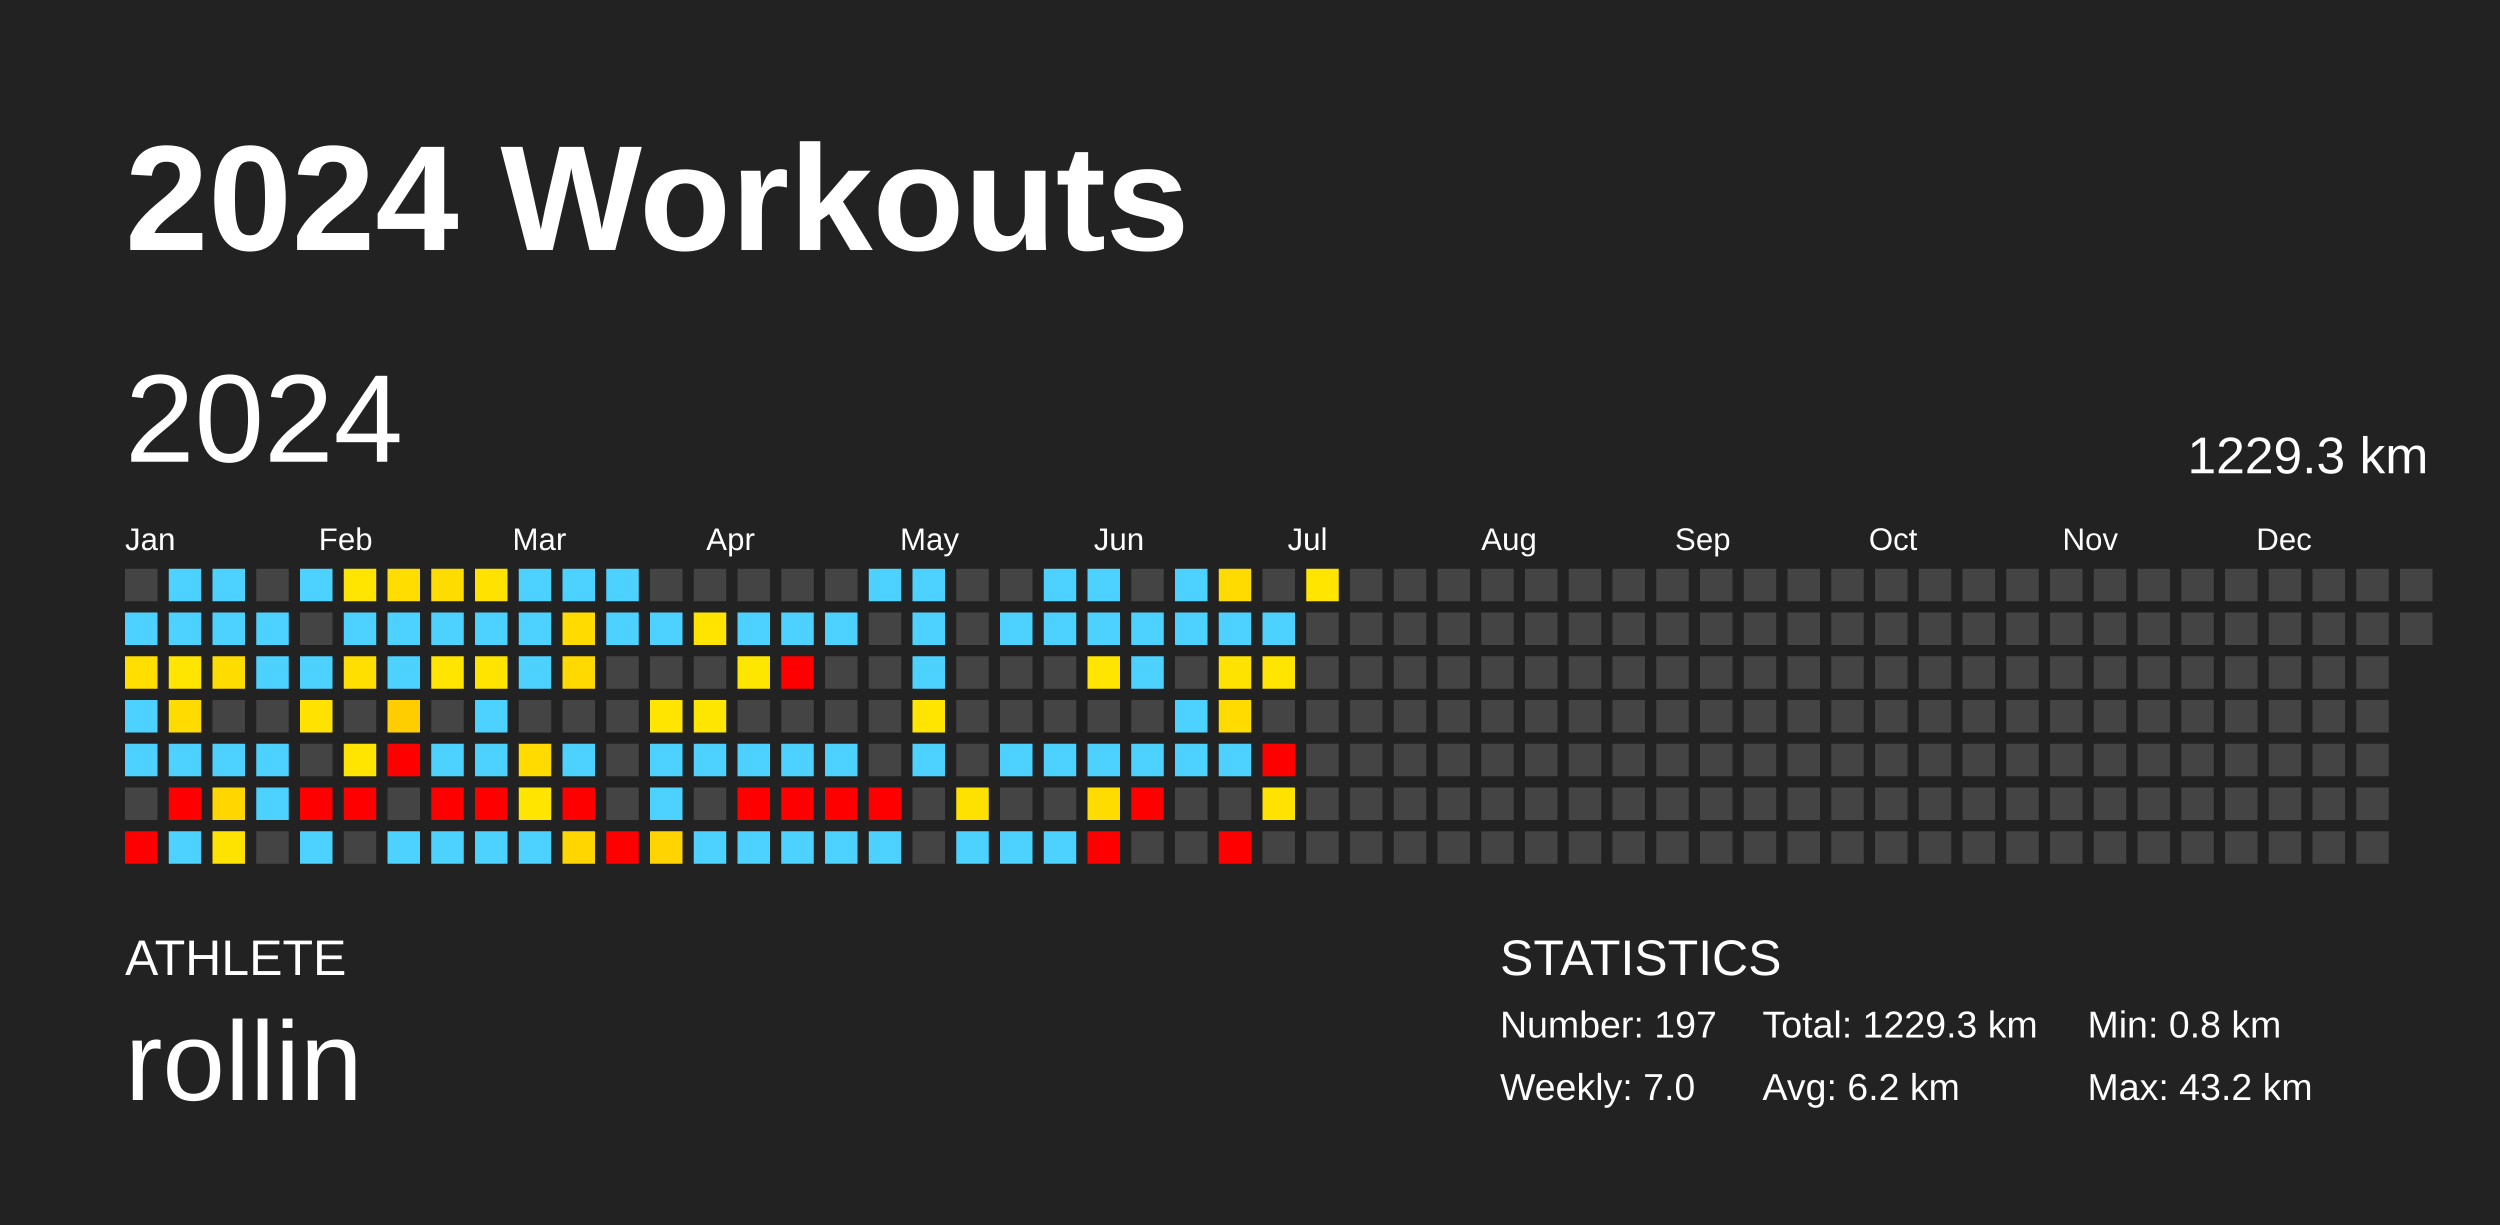
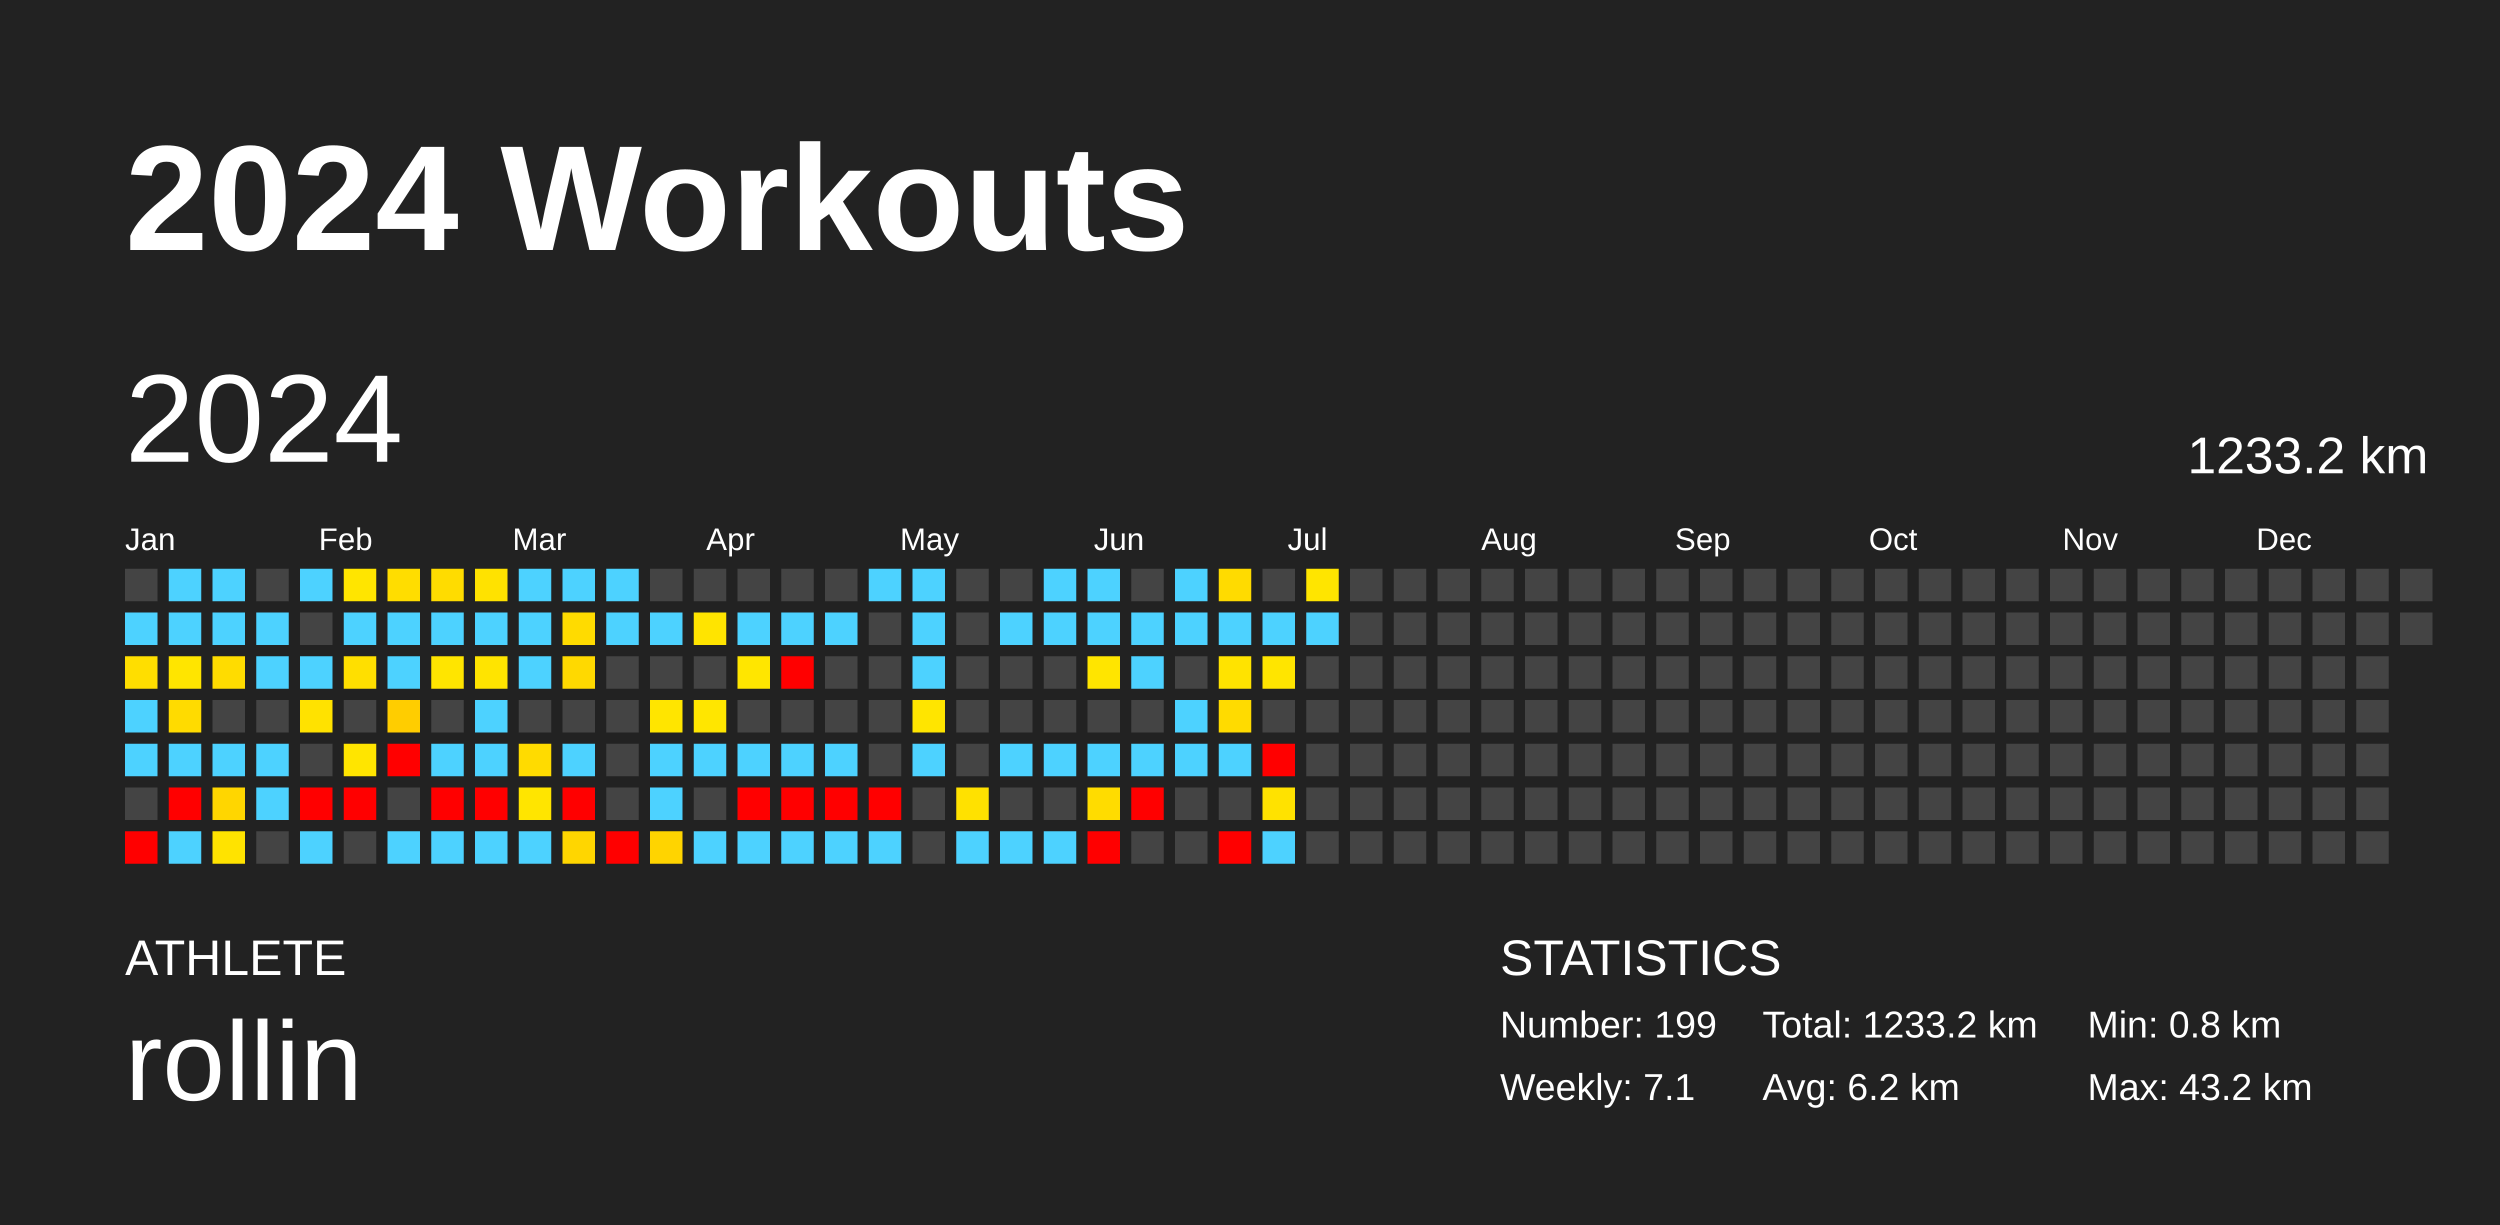
<svg xmlns="http://www.w3.org/2000/svg" baseProfile="full" height="98mm" version="1.1" viewBox="0,0,200,98" width="200mm">
  <defs />
  <rect fill="#222222" height="98" width="200" x="0" y="0" />
  <text fill="#FFFFFF" style="font-size:12px; font-family:Arial; font-weight:bold;" x="10" y="20">2024 Workouts</text>
  <text fill="#FFFFFF" style="font-size:4px; font-family:Arial" x="10" y="78">ATHLETE</text>
  <text fill="#FFFFFF" style="font-size:9px; font-family:Arial" x="10" y="88">rollin</text>
  <text fill="#FFFFFF" style="font-size:4px; font-family:Arial" x="120" y="78">STATISTICS</text>
-   <text fill="#FFFFFF" style="font-size:3px; font-family:Arial" x="120" y="83">Number: 197</text>
-   <text fill="#FFFFFF" style="font-size:3px; font-family:Arial" x="120" y="88">Weekly: 7.0</text>
-   <text fill="#FFFFFF" style="font-size:3px; font-family:Arial" x="141" y="83">Total: 1229.3 km</text>
+   <text fill="#FFFFFF" style="font-size:3px; font-family:Arial" x="120" y="83">Number: 199</text>
+   <text fill="#FFFFFF" style="font-size:3px; font-family:Arial" x="120" y="88">Weekly: 7.1</text>
+   <text fill="#FFFFFF" style="font-size:3px; font-family:Arial" x="141" y="83">Total: 1233.2 km</text>
  <text fill="#FFFFFF" style="font-size:3px; font-family:Arial" x="141" y="88">Avg: 6.2 km</text>
  <text fill="#FFFFFF" style="font-size:3px; font-family:Arial" x="167" y="83">Min: 0.8 km</text>
  <text fill="#FFFFFF" style="font-size:3px; font-family:Arial" x="167" y="88">Max: 43.2 km</text>
  <text dominant-baseline="hanging" fill="#FFFFFF" style="font-size:10.0px; font-family:Arial;" x="10" y="30">2024</text>
-   <text dominant-baseline="hanging" fill="#FFFFFF" style="font-size:4.125px; font-family:Arial;" x="175" y="35">1229.3 km</text>
+   <text dominant-baseline="hanging" fill="#FFFFFF" style="font-size:4.125px; font-family:Arial;" x="175" y="35">1233.2 km</text>
  <text fill="#FFFFFF" style="font-size:2.5px; font-family:Arial" x="10.0" y="44">Jan</text>
  <text fill="#FFFFFF" style="font-size:2.5px; font-family:Arial" x="25.5" y="44">Feb</text>
  <text fill="#FFFFFF" style="font-size:2.5px; font-family:Arial" x="41.0" y="44">Mar</text>
  <text fill="#FFFFFF" style="font-size:2.5px; font-family:Arial" x="56.5" y="44">Apr</text>
  <text fill="#FFFFFF" style="font-size:2.5px; font-family:Arial" x="72.0" y="44">May</text>
  <text fill="#FFFFFF" style="font-size:2.5px; font-family:Arial" x="87.5" y="44">Jun</text>
  <text fill="#FFFFFF" style="font-size:2.5px; font-family:Arial" x="103.0" y="44">Jul</text>
  <text fill="#FFFFFF" style="font-size:2.5px; font-family:Arial" x="118.5" y="44">Aug</text>
  <text fill="#FFFFFF" style="font-size:2.5px; font-family:Arial" x="134.0" y="44">Sep</text>
  <text fill="#FFFFFF" style="font-size:2.5px; font-family:Arial" x="149.5" y="44">Oct</text>
  <text fill="#FFFFFF" style="font-size:2.5px; font-family:Arial" x="165.0" y="44">Nov</text>
  <text fill="#FFFFFF" style="font-size:2.5px; font-family:Arial" x="180.5" y="44">Dec</text>
  <rect fill="#444444" height="2.6" width="2.6" x="10.0" y="45.5" />
  <rect fill="#4dd2ff" height="2.6" width="2.6" x="10.0" y="49.0" />
  <rect fill="#ffde00" height="2.6" width="2.6" x="10.0" y="52.5" />
  <rect fill="#4dd2ff" height="2.6" width="2.6" x="10.0" y="56.0" />
  <rect fill="#4dd2ff" height="2.6" width="2.6" x="10.0" y="59.5" />
  <rect fill="#444444" height="2.6" width="2.6" x="10.0" y="63.0" />
  <rect fill="red" height="2.6" width="2.6" x="10.0" y="66.5" />
  <rect fill="#4dd2ff" height="2.6" width="2.6" x="13.5" y="45.5" />
  <rect fill="#4dd2ff" height="2.6" width="2.6" x="13.5" y="49.0" />
  <rect fill="#ffe500" height="2.6" width="2.6" x="13.5" y="52.5" />
  <rect fill="#ffdb00" height="2.6" width="2.6" x="13.5" y="56.0" />
  <rect fill="#4dd2ff" height="2.6" width="2.6" x="13.5" y="59.5" />
  <rect fill="red" height="2.6" width="2.6" x="13.5" y="63.0" />
  <rect fill="#4dd2ff" height="2.6" width="2.6" x="13.5" y="66.5" />
  <rect fill="#4dd2ff" height="2.6" width="2.6" x="17.0" y="45.5" />
  <rect fill="#4dd2ff" height="2.6" width="2.6" x="17.0" y="49.0" />
  <rect fill="#ffdc00" height="2.6" width="2.6" x="17.0" y="52.5" />
  <rect fill="#444444" height="2.6" width="2.6" x="17.0" y="56.0" />
  <rect fill="#4dd2ff" height="2.6" width="2.6" x="17.0" y="59.5" />
  <rect fill="#ffd600" height="2.6" width="2.6" x="17.0" y="63.0" />
  <rect fill="#ffe300" height="2.6" width="2.6" x="17.0" y="66.5" />
  <rect fill="#444444" height="2.6" width="2.6" x="20.5" y="45.5" />
  <rect fill="#4dd2ff" height="2.6" width="2.6" x="20.5" y="49.0" />
  <rect fill="#4dd2ff" height="2.6" width="2.6" x="20.5" y="52.5" />
  <rect fill="#444444" height="2.6" width="2.6" x="20.5" y="56.0" />
  <rect fill="#4dd2ff" height="2.6" width="2.6" x="20.5" y="59.5" />
  <rect fill="#4dd2ff" height="2.6" width="2.6" x="20.5" y="63.0" />
  <rect fill="#444444" height="2.6" width="2.6" x="20.5" y="66.5" />
  <rect fill="#4dd2ff" height="2.6" width="2.6" x="24.0" y="45.5" />
  <rect fill="#444444" height="2.6" width="2.6" x="24.0" y="49.0" />
  <rect fill="#4dd2ff" height="2.6" width="2.6" x="24.0" y="52.5" />
  <rect fill="#ffe200" height="2.6" width="2.6" x="24.0" y="56.0" />
  <rect fill="#444444" height="2.6" width="2.6" x="24.0" y="59.5" />
  <rect fill="red" height="2.6" width="2.6" x="24.0" y="63.0" />
  <rect fill="#4dd2ff" height="2.6" width="2.6" x="24.0" y="66.5" />
  <rect fill="#ffe500" height="2.6" width="2.6" x="27.5" y="45.5" />
  <rect fill="#4dd2ff" height="2.6" width="2.6" x="27.5" y="49.0" />
  <rect fill="#ffdf00" height="2.6" width="2.6" x="27.5" y="52.5" />
  <rect fill="#444444" height="2.6" width="2.6" x="27.5" y="56.0" />
  <rect fill="#ffe500" height="2.6" width="2.6" x="27.5" y="59.5" />
  <rect fill="red" height="2.6" width="2.6" x="27.5" y="63.0" />
  <rect fill="#444444" height="2.6" width="2.6" x="27.5" y="66.5" />
  <rect fill="#ffdd00" height="2.6" width="2.6" x="31.0" y="45.5" />
  <rect fill="#4dd2ff" height="2.6" width="2.6" x="31.0" y="49.0" />
  <rect fill="#4dd2ff" height="2.6" width="2.6" x="31.0" y="52.5" />
  <rect fill="#ffcd00" height="2.6" width="2.6" x="31.0" y="56.0" />
  <rect fill="red" height="2.6" width="2.6" x="31.0" y="59.5" />
  <rect fill="#444444" height="2.6" width="2.6" x="31.0" y="63.0" />
  <rect fill="#4dd2ff" height="2.6" width="2.6" x="31.0" y="66.5" />
  <rect fill="#ffdc00" height="2.6" width="2.6" x="34.5" y="45.5" />
  <rect fill="#4dd2ff" height="2.6" width="2.6" x="34.5" y="49.0" />
  <rect fill="#ffe500" height="2.6" width="2.6" x="34.5" y="52.5" />
  <rect fill="#444444" height="2.6" width="2.6" x="34.5" y="56.0" />
  <rect fill="#4dd2ff" height="2.6" width="2.6" x="34.5" y="59.5" />
  <rect fill="red" height="2.6" width="2.6" x="34.5" y="63.0" />
  <rect fill="#4dd2ff" height="2.6" width="2.6" x="34.5" y="66.5" />
  <rect fill="#ffe200" height="2.6" width="2.6" x="38.0" y="45.5" />
  <rect fill="#4dd2ff" height="2.6" width="2.6" x="38.0" y="49.0" />
  <rect fill="#ffe400" height="2.6" width="2.6" x="38.0" y="52.5" />
  <rect fill="#4dd2ff" height="2.6" width="2.6" x="38.0" y="56.0" />
  <rect fill="#4dd2ff" height="2.6" width="2.6" x="38.0" y="59.5" />
  <rect fill="red" height="2.6" width="2.6" x="38.0" y="63.0" />
  <rect fill="#4dd2ff" height="2.6" width="2.6" x="38.0" y="66.5" />
  <rect fill="#4dd2ff" height="2.6" width="2.6" x="41.5" y="45.5" />
  <rect fill="#4dd2ff" height="2.6" width="2.6" x="41.5" y="49.0" />
  <rect fill="#4dd2ff" height="2.6" width="2.6" x="41.5" y="52.5" />
  <rect fill="#444444" height="2.6" width="2.6" x="41.5" y="56.0" />
  <rect fill="#ffdb00" height="2.6" width="2.6" x="41.5" y="59.5" />
  <rect fill="#ffe500" height="2.6" width="2.6" x="41.5" y="63.0" />
  <rect fill="#4dd2ff" height="2.6" width="2.6" x="41.5" y="66.5" />
  <rect fill="#4dd2ff" height="2.6" width="2.6" x="45.0" y="45.5" />
  <rect fill="#ffdb00" height="2.6" width="2.6" x="45.0" y="49.0" />
  <rect fill="#ffd900" height="2.6" width="2.6" x="45.0" y="52.5" />
  <rect fill="#444444" height="2.6" width="2.6" x="45.0" y="56.0" />
  <rect fill="#4dd2ff" height="2.6" width="2.6" x="45.0" y="59.5" />
  <rect fill="red" height="2.6" width="2.6" x="45.0" y="63.0" />
  <rect fill="#ffd600" height="2.6" width="2.6" x="45.0" y="66.5" />
  <rect fill="#4dd2ff" height="2.6" width="2.6" x="48.5" y="45.5" />
  <rect fill="#4dd2ff" height="2.6" width="2.6" x="48.5" y="49.0" />
  <rect fill="#444444" height="2.6" width="2.6" x="48.5" y="52.5" />
  <rect fill="#444444" height="2.6" width="2.6" x="48.5" y="56.0" />
  <rect fill="#444444" height="2.6" width="2.6" x="48.5" y="59.5" />
  <rect fill="#444444" height="2.6" width="2.6" x="48.5" y="63.0" />
  <rect fill="red" height="2.6" width="2.6" x="48.5" y="66.5" />
  <rect fill="#444444" height="2.6" width="2.6" x="52.0" y="45.5" />
  <rect fill="#4dd2ff" height="2.6" width="2.6" x="52.0" y="49.0" />
  <rect fill="#444444" height="2.6" width="2.6" x="52.0" y="52.5" />
  <rect fill="#ffe500" height="2.6" width="2.6" x="52.0" y="56.0" />
  <rect fill="#4dd2ff" height="2.6" width="2.6" x="52.0" y="59.5" />
  <rect fill="#4dd2ff" height="2.6" width="2.6" x="52.0" y="63.0" />
  <rect fill="#ffd400" height="2.6" width="2.6" x="52.0" y="66.5" />
  <rect fill="#444444" height="2.6" width="2.6" x="55.5" y="45.5" />
  <rect fill="#ffe400" height="2.6" width="2.6" x="55.5" y="49.0" />
  <rect fill="#444444" height="2.6" width="2.6" x="55.5" y="52.5" />
  <rect fill="#ffe600" height="2.6" width="2.6" x="55.5" y="56.0" />
  <rect fill="#4dd2ff" height="2.6" width="2.6" x="55.5" y="59.5" />
  <rect fill="#444444" height="2.6" width="2.6" x="55.5" y="63.0" />
  <rect fill="#4dd2ff" height="2.6" width="2.6" x="55.5" y="66.5" />
  <rect fill="#444444" height="2.6" width="2.6" x="59.0" y="45.5" />
  <rect fill="#4dd2ff" height="2.6" width="2.6" x="59.0" y="49.0" />
  <rect fill="#ffe600" height="2.6" width="2.6" x="59.0" y="52.5" />
  <rect fill="#444444" height="2.6" width="2.6" x="59.0" y="56.0" />
  <rect fill="#4dd2ff" height="2.6" width="2.6" x="59.0" y="59.5" />
  <rect fill="red" height="2.6" width="2.6" x="59.0" y="63.0" />
  <rect fill="#4dd2ff" height="2.6" width="2.6" x="59.0" y="66.5" />
  <rect fill="#444444" height="2.6" width="2.6" x="62.5" y="45.5" />
  <rect fill="#4dd2ff" height="2.6" width="2.6" x="62.5" y="49.0" />
  <rect fill="red" height="2.6" width="2.6" x="62.5" y="52.5" />
  <rect fill="#444444" height="2.6" width="2.6" x="62.5" y="56.0" />
  <rect fill="#4dd2ff" height="2.6" width="2.6" x="62.5" y="59.5" />
  <rect fill="red" height="2.6" width="2.6" x="62.5" y="63.0" />
  <rect fill="#4dd2ff" height="2.6" width="2.6" x="62.5" y="66.5" />
  <rect fill="#444444" height="2.6" width="2.6" x="66.0" y="45.5" />
  <rect fill="#4dd2ff" height="2.6" width="2.6" x="66.0" y="49.0" />
  <rect fill="#444444" height="2.6" width="2.6" x="66.0" y="52.5" />
  <rect fill="#444444" height="2.6" width="2.6" x="66.0" y="56.0" />
  <rect fill="#4dd2ff" height="2.6" width="2.6" x="66.0" y="59.5" />
  <rect fill="red" height="2.6" width="2.6" x="66.0" y="63.0" />
  <rect fill="#4dd2ff" height="2.6" width="2.6" x="66.0" y="66.5" />
  <rect fill="#4dd2ff" height="2.6" width="2.6" x="69.5" y="45.5" />
  <rect fill="#444444" height="2.6" width="2.6" x="69.5" y="49.0" />
  <rect fill="#444444" height="2.6" width="2.6" x="69.5" y="52.5" />
  <rect fill="#444444" height="2.6" width="2.6" x="69.5" y="56.0" />
  <rect fill="#444444" height="2.6" width="2.6" x="69.5" y="59.5" />
  <rect fill="red" height="2.6" width="2.6" x="69.5" y="63.0" />
  <rect fill="#4dd2ff" height="2.6" width="2.6" x="69.5" y="66.5" />
  <rect fill="#4dd2ff" height="2.6" width="2.6" x="73.0" y="45.5" />
  <rect fill="#4dd2ff" height="2.6" width="2.6" x="73.0" y="49.0" />
  <rect fill="#4dd2ff" height="2.6" width="2.6" x="73.0" y="52.5" />
  <rect fill="#ffe500" height="2.6" width="2.6" x="73.0" y="56.0" />
  <rect fill="#4dd2ff" height="2.6" width="2.6" x="73.0" y="59.5" />
  <rect fill="#444444" height="2.6" width="2.6" x="73.0" y="63.0" />
  <rect fill="#444444" height="2.6" width="2.6" x="73.0" y="66.5" />
  <rect fill="#444444" height="2.6" width="2.6" x="76.5" y="45.5" />
  <rect fill="#444444" height="2.6" width="2.6" x="76.5" y="49.0" />
  <rect fill="#444444" height="2.6" width="2.6" x="76.5" y="52.5" />
  <rect fill="#444444" height="2.6" width="2.6" x="76.5" y="56.0" />
  <rect fill="#444444" height="2.6" width="2.6" x="76.5" y="59.5" />
  <rect fill="#ffe100" height="2.6" width="2.6" x="76.5" y="63.0" />
  <rect fill="#4dd2ff" height="2.6" width="2.6" x="76.5" y="66.5" />
  <rect fill="#444444" height="2.6" width="2.6" x="80.0" y="45.5" />
  <rect fill="#4dd2ff" height="2.6" width="2.6" x="80.0" y="49.0" />
  <rect fill="#444444" height="2.6" width="2.6" x="80.0" y="52.5" />
  <rect fill="#444444" height="2.6" width="2.6" x="80.0" y="56.0" />
  <rect fill="#4dd2ff" height="2.6" width="2.6" x="80.0" y="59.5" />
  <rect fill="#444444" height="2.6" width="2.6" x="80.0" y="63.0" />
  <rect fill="#4dd2ff" height="2.6" width="2.6" x="80.0" y="66.5" />
  <rect fill="#4dd2ff" height="2.6" width="2.6" x="83.5" y="45.5" />
  <rect fill="#4dd2ff" height="2.6" width="2.6" x="83.5" y="49.0" />
  <rect fill="#444444" height="2.6" width="2.6" x="83.5" y="52.5" />
  <rect fill="#444444" height="2.6" width="2.6" x="83.5" y="56.0" />
  <rect fill="#4dd2ff" height="2.6" width="2.6" x="83.5" y="59.5" />
  <rect fill="#444444" height="2.6" width="2.6" x="83.5" y="63.0" />
  <rect fill="#4dd2ff" height="2.6" width="2.6" x="83.5" y="66.5" />
  <rect fill="#4dd2ff" height="2.6" width="2.6" x="87.0" y="45.5" />
  <rect fill="#4dd2ff" height="2.6" width="2.6" x="87.0" y="49.0" />
  <rect fill="#ffe500" height="2.6" width="2.6" x="87.0" y="52.5" />
  <rect fill="#444444" height="2.6" width="2.6" x="87.0" y="56.0" />
  <rect fill="#4dd2ff" height="2.6" width="2.6" x="87.0" y="59.5" />
  <rect fill="#ffdc00" height="2.6" width="2.6" x="87.0" y="63.0" />
  <rect fill="red" height="2.6" width="2.6" x="87.0" y="66.5" />
  <rect fill="#444444" height="2.6" width="2.6" x="90.5" y="45.5" />
  <rect fill="#4dd2ff" height="2.6" width="2.6" x="90.5" y="49.0" />
  <rect fill="#4dd2ff" height="2.6" width="2.6" x="90.5" y="52.5" />
  <rect fill="#444444" height="2.6" width="2.6" x="90.5" y="56.0" />
  <rect fill="#4dd2ff" height="2.6" width="2.6" x="90.5" y="59.5" />
  <rect fill="red" height="2.6" width="2.6" x="90.5" y="63.0" />
  <rect fill="#444444" height="2.6" width="2.6" x="90.5" y="66.5" />
  <rect fill="#4dd2ff" height="2.6" width="2.6" x="94.0" y="45.5" />
  <rect fill="#4dd2ff" height="2.6" width="2.6" x="94.0" y="49.0" />
  <rect fill="#444444" height="2.6" width="2.6" x="94.0" y="52.5" />
  <rect fill="#4dd2ff" height="2.6" width="2.6" x="94.0" y="56.0" />
  <rect fill="#4dd2ff" height="2.6" width="2.6" x="94.0" y="59.5" />
  <rect fill="#444444" height="2.6" width="2.6" x="94.0" y="63.0" />
  <rect fill="#444444" height="2.6" width="2.6" x="94.0" y="66.5" />
  <rect fill="#ffdb00" height="2.6" width="2.6" x="97.5" y="45.5" />
  <rect fill="#4dd2ff" height="2.6" width="2.6" x="97.5" y="49.0" />
  <rect fill="#ffe300" height="2.6" width="2.6" x="97.5" y="52.5" />
  <rect fill="#ffdb00" height="2.6" width="2.6" x="97.5" y="56.0" />
  <rect fill="#4dd2ff" height="2.6" width="2.6" x="97.5" y="59.5" />
  <rect fill="#444444" height="2.6" width="2.6" x="97.5" y="63.0" />
  <rect fill="red" height="2.6" width="2.6" x="97.5" y="66.5" />
  <rect fill="#444444" height="2.6" width="2.6" x="101.0" y="45.5" />
  <rect fill="#4dd2ff" height="2.6" width="2.6" x="101.0" y="49.0" />
  <rect fill="#ffe500" height="2.6" width="2.6" x="101.0" y="52.5" />
  <rect fill="#444444" height="2.6" width="2.6" x="101.0" y="56.0" />
  <rect fill="red" height="2.6" width="2.6" x="101.0" y="59.5" />
  <rect fill="#ffe200" height="2.6" width="2.6" x="101.0" y="63.0" />
-   <rect fill="#444444" height="2.6" width="2.6" x="101.0" y="66.5" />
+   <rect fill="#4dd2ff" height="2.6" width="2.6" x="101.0" y="66.5" />
  <rect fill="#ffe500" height="2.6" width="2.6" x="104.5" y="45.5" />
-   <rect fill="#444444" height="2.6" width="2.6" x="104.5" y="49.0" />
+   <rect fill="#4dd2ff" height="2.6" width="2.6" x="104.5" y="49.0" />
  <rect fill="#444444" height="2.6" width="2.6" x="104.5" y="52.5" />
  <rect fill="#444444" height="2.6" width="2.6" x="104.5" y="56.0" />
  <rect fill="#444444" height="2.6" width="2.6" x="104.5" y="59.5" />
  <rect fill="#444444" height="2.6" width="2.6" x="104.5" y="63.0" />
  <rect fill="#444444" height="2.6" width="2.6" x="104.5" y="66.5" />
  <rect fill="#444444" height="2.6" width="2.6" x="108.0" y="45.5" />
  <rect fill="#444444" height="2.6" width="2.6" x="108.0" y="49.0" />
  <rect fill="#444444" height="2.6" width="2.6" x="108.0" y="52.5" />
  <rect fill="#444444" height="2.6" width="2.6" x="108.0" y="56.0" />
  <rect fill="#444444" height="2.6" width="2.6" x="108.0" y="59.5" />
  <rect fill="#444444" height="2.6" width="2.6" x="108.0" y="63.0" />
  <rect fill="#444444" height="2.6" width="2.6" x="108.0" y="66.5" />
  <rect fill="#444444" height="2.6" width="2.6" x="111.5" y="45.5" />
  <rect fill="#444444" height="2.6" width="2.6" x="111.5" y="49.0" />
  <rect fill="#444444" height="2.6" width="2.6" x="111.5" y="52.5" />
  <rect fill="#444444" height="2.6" width="2.6" x="111.5" y="56.0" />
  <rect fill="#444444" height="2.6" width="2.6" x="111.5" y="59.5" />
  <rect fill="#444444" height="2.6" width="2.6" x="111.5" y="63.0" />
  <rect fill="#444444" height="2.6" width="2.6" x="111.5" y="66.5" />
  <rect fill="#444444" height="2.6" width="2.6" x="115.0" y="45.5" />
  <rect fill="#444444" height="2.6" width="2.6" x="115.0" y="49.0" />
  <rect fill="#444444" height="2.6" width="2.6" x="115.0" y="52.5" />
  <rect fill="#444444" height="2.6" width="2.6" x="115.0" y="56.0" />
  <rect fill="#444444" height="2.6" width="2.6" x="115.0" y="59.5" />
  <rect fill="#444444" height="2.6" width="2.6" x="115.0" y="63.0" />
  <rect fill="#444444" height="2.6" width="2.6" x="115.0" y="66.5" />
  <rect fill="#444444" height="2.6" width="2.6" x="118.5" y="45.5" />
  <rect fill="#444444" height="2.6" width="2.6" x="118.5" y="49.0" />
  <rect fill="#444444" height="2.6" width="2.6" x="118.5" y="52.5" />
  <rect fill="#444444" height="2.6" width="2.6" x="118.5" y="56.0" />
  <rect fill="#444444" height="2.6" width="2.6" x="118.5" y="59.5" />
  <rect fill="#444444" height="2.6" width="2.6" x="118.5" y="63.0" />
  <rect fill="#444444" height="2.6" width="2.6" x="118.5" y="66.5" />
  <rect fill="#444444" height="2.6" width="2.6" x="122.0" y="45.5" />
  <rect fill="#444444" height="2.6" width="2.6" x="122.0" y="49.0" />
  <rect fill="#444444" height="2.6" width="2.6" x="122.0" y="52.5" />
  <rect fill="#444444" height="2.6" width="2.6" x="122.0" y="56.0" />
  <rect fill="#444444" height="2.6" width="2.6" x="122.0" y="59.5" />
  <rect fill="#444444" height="2.6" width="2.6" x="122.0" y="63.0" />
  <rect fill="#444444" height="2.6" width="2.6" x="122.0" y="66.5" />
  <rect fill="#444444" height="2.6" width="2.6" x="125.5" y="45.5" />
  <rect fill="#444444" height="2.6" width="2.6" x="125.5" y="49.0" />
  <rect fill="#444444" height="2.6" width="2.6" x="125.5" y="52.5" />
  <rect fill="#444444" height="2.6" width="2.6" x="125.5" y="56.0" />
  <rect fill="#444444" height="2.6" width="2.6" x="125.5" y="59.5" />
  <rect fill="#444444" height="2.6" width="2.6" x="125.5" y="63.0" />
  <rect fill="#444444" height="2.6" width="2.6" x="125.5" y="66.5" />
  <rect fill="#444444" height="2.6" width="2.6" x="129.0" y="45.5" />
  <rect fill="#444444" height="2.6" width="2.6" x="129.0" y="49.0" />
  <rect fill="#444444" height="2.6" width="2.6" x="129.0" y="52.5" />
  <rect fill="#444444" height="2.6" width="2.6" x="129.0" y="56.0" />
  <rect fill="#444444" height="2.6" width="2.6" x="129.0" y="59.5" />
  <rect fill="#444444" height="2.6" width="2.6" x="129.0" y="63.0" />
  <rect fill="#444444" height="2.6" width="2.6" x="129.0" y="66.5" />
  <rect fill="#444444" height="2.6" width="2.6" x="132.5" y="45.5" />
  <rect fill="#444444" height="2.6" width="2.6" x="132.5" y="49.0" />
  <rect fill="#444444" height="2.6" width="2.6" x="132.5" y="52.5" />
  <rect fill="#444444" height="2.6" width="2.6" x="132.5" y="56.0" />
  <rect fill="#444444" height="2.6" width="2.6" x="132.5" y="59.5" />
  <rect fill="#444444" height="2.6" width="2.6" x="132.5" y="63.0" />
  <rect fill="#444444" height="2.6" width="2.6" x="132.5" y="66.5" />
  <rect fill="#444444" height="2.6" width="2.6" x="136.0" y="45.5" />
  <rect fill="#444444" height="2.6" width="2.6" x="136.0" y="49.0" />
  <rect fill="#444444" height="2.6" width="2.6" x="136.0" y="52.5" />
  <rect fill="#444444" height="2.6" width="2.6" x="136.0" y="56.0" />
  <rect fill="#444444" height="2.6" width="2.6" x="136.0" y="59.5" />
  <rect fill="#444444" height="2.6" width="2.6" x="136.0" y="63.0" />
  <rect fill="#444444" height="2.6" width="2.6" x="136.0" y="66.5" />
  <rect fill="#444444" height="2.6" width="2.6" x="139.5" y="45.5" />
  <rect fill="#444444" height="2.6" width="2.6" x="139.5" y="49.0" />
  <rect fill="#444444" height="2.6" width="2.6" x="139.5" y="52.5" />
  <rect fill="#444444" height="2.6" width="2.6" x="139.5" y="56.0" />
  <rect fill="#444444" height="2.6" width="2.6" x="139.5" y="59.5" />
  <rect fill="#444444" height="2.6" width="2.6" x="139.5" y="63.0" />
  <rect fill="#444444" height="2.6" width="2.6" x="139.5" y="66.5" />
  <rect fill="#444444" height="2.6" width="2.6" x="143.0" y="45.5" />
  <rect fill="#444444" height="2.6" width="2.6" x="143.0" y="49.0" />
  <rect fill="#444444" height="2.6" width="2.6" x="143.0" y="52.5" />
  <rect fill="#444444" height="2.6" width="2.6" x="143.0" y="56.0" />
  <rect fill="#444444" height="2.6" width="2.6" x="143.0" y="59.5" />
  <rect fill="#444444" height="2.6" width="2.6" x="143.0" y="63.0" />
  <rect fill="#444444" height="2.6" width="2.6" x="143.0" y="66.5" />
  <rect fill="#444444" height="2.6" width="2.6" x="146.5" y="45.5" />
  <rect fill="#444444" height="2.6" width="2.6" x="146.5" y="49.0" />
  <rect fill="#444444" height="2.6" width="2.6" x="146.5" y="52.5" />
  <rect fill="#444444" height="2.6" width="2.6" x="146.5" y="56.0" />
  <rect fill="#444444" height="2.6" width="2.6" x="146.5" y="59.5" />
  <rect fill="#444444" height="2.6" width="2.6" x="146.5" y="63.0" />
  <rect fill="#444444" height="2.6" width="2.6" x="146.5" y="66.5" />
  <rect fill="#444444" height="2.6" width="2.6" x="150.0" y="45.5" />
  <rect fill="#444444" height="2.6" width="2.6" x="150.0" y="49.0" />
  <rect fill="#444444" height="2.6" width="2.6" x="150.0" y="52.5" />
  <rect fill="#444444" height="2.6" width="2.6" x="150.0" y="56.0" />
  <rect fill="#444444" height="2.6" width="2.6" x="150.0" y="59.5" />
  <rect fill="#444444" height="2.6" width="2.6" x="150.0" y="63.0" />
  <rect fill="#444444" height="2.6" width="2.6" x="150.0" y="66.5" />
  <rect fill="#444444" height="2.6" width="2.6" x="153.5" y="45.5" />
  <rect fill="#444444" height="2.6" width="2.6" x="153.5" y="49.0" />
  <rect fill="#444444" height="2.6" width="2.6" x="153.5" y="52.5" />
  <rect fill="#444444" height="2.6" width="2.6" x="153.5" y="56.0" />
  <rect fill="#444444" height="2.6" width="2.6" x="153.5" y="59.5" />
  <rect fill="#444444" height="2.6" width="2.6" x="153.5" y="63.0" />
  <rect fill="#444444" height="2.6" width="2.6" x="153.5" y="66.5" />
  <rect fill="#444444" height="2.6" width="2.6" x="157.0" y="45.5" />
  <rect fill="#444444" height="2.6" width="2.6" x="157.0" y="49.0" />
  <rect fill="#444444" height="2.6" width="2.6" x="157.0" y="52.5" />
  <rect fill="#444444" height="2.6" width="2.6" x="157.0" y="56.0" />
  <rect fill="#444444" height="2.6" width="2.6" x="157.0" y="59.5" />
  <rect fill="#444444" height="2.6" width="2.6" x="157.0" y="63.0" />
  <rect fill="#444444" height="2.6" width="2.6" x="157.0" y="66.5" />
  <rect fill="#444444" height="2.6" width="2.6" x="160.5" y="45.5" />
  <rect fill="#444444" height="2.6" width="2.6" x="160.5" y="49.0" />
  <rect fill="#444444" height="2.6" width="2.6" x="160.5" y="52.5" />
  <rect fill="#444444" height="2.6" width="2.6" x="160.5" y="56.0" />
  <rect fill="#444444" height="2.6" width="2.6" x="160.5" y="59.5" />
  <rect fill="#444444" height="2.6" width="2.6" x="160.5" y="63.0" />
  <rect fill="#444444" height="2.6" width="2.6" x="160.5" y="66.5" />
  <rect fill="#444444" height="2.6" width="2.6" x="164.0" y="45.5" />
  <rect fill="#444444" height="2.6" width="2.6" x="164.0" y="49.0" />
  <rect fill="#444444" height="2.6" width="2.6" x="164.0" y="52.5" />
  <rect fill="#444444" height="2.6" width="2.6" x="164.0" y="56.0" />
  <rect fill="#444444" height="2.6" width="2.6" x="164.0" y="59.5" />
  <rect fill="#444444" height="2.6" width="2.6" x="164.0" y="63.0" />
  <rect fill="#444444" height="2.6" width="2.6" x="164.0" y="66.5" />
  <rect fill="#444444" height="2.6" width="2.6" x="167.5" y="45.5" />
  <rect fill="#444444" height="2.6" width="2.6" x="167.5" y="49.0" />
  <rect fill="#444444" height="2.6" width="2.6" x="167.5" y="52.5" />
  <rect fill="#444444" height="2.6" width="2.6" x="167.5" y="56.0" />
  <rect fill="#444444" height="2.6" width="2.6" x="167.5" y="59.5" />
  <rect fill="#444444" height="2.6" width="2.6" x="167.5" y="63.0" />
  <rect fill="#444444" height="2.6" width="2.6" x="167.5" y="66.5" />
  <rect fill="#444444" height="2.6" width="2.6" x="171.0" y="45.5" />
  <rect fill="#444444" height="2.6" width="2.6" x="171.0" y="49.0" />
  <rect fill="#444444" height="2.6" width="2.6" x="171.0" y="52.5" />
  <rect fill="#444444" height="2.6" width="2.6" x="171.0" y="56.0" />
  <rect fill="#444444" height="2.6" width="2.6" x="171.0" y="59.5" />
  <rect fill="#444444" height="2.6" width="2.6" x="171.0" y="63.0" />
  <rect fill="#444444" height="2.6" width="2.6" x="171.0" y="66.5" />
  <rect fill="#444444" height="2.6" width="2.6" x="174.5" y="45.5" />
  <rect fill="#444444" height="2.6" width="2.6" x="174.5" y="49.0" />
  <rect fill="#444444" height="2.6" width="2.6" x="174.5" y="52.5" />
  <rect fill="#444444" height="2.6" width="2.6" x="174.5" y="56.0" />
  <rect fill="#444444" height="2.6" width="2.6" x="174.5" y="59.5" />
  <rect fill="#444444" height="2.6" width="2.6" x="174.5" y="63.0" />
  <rect fill="#444444" height="2.6" width="2.6" x="174.5" y="66.5" />
  <rect fill="#444444" height="2.6" width="2.6" x="178.0" y="45.5" />
  <rect fill="#444444" height="2.6" width="2.6" x="178.0" y="49.0" />
  <rect fill="#444444" height="2.6" width="2.6" x="178.0" y="52.5" />
  <rect fill="#444444" height="2.6" width="2.6" x="178.0" y="56.0" />
  <rect fill="#444444" height="2.6" width="2.6" x="178.0" y="59.5" />
  <rect fill="#444444" height="2.6" width="2.6" x="178.0" y="63.0" />
  <rect fill="#444444" height="2.6" width="2.6" x="178.0" y="66.5" />
  <rect fill="#444444" height="2.6" width="2.6" x="181.5" y="45.5" />
  <rect fill="#444444" height="2.6" width="2.6" x="181.5" y="49.0" />
  <rect fill="#444444" height="2.6" width="2.6" x="181.5" y="52.5" />
  <rect fill="#444444" height="2.6" width="2.6" x="181.5" y="56.0" />
  <rect fill="#444444" height="2.6" width="2.6" x="181.5" y="59.5" />
  <rect fill="#444444" height="2.6" width="2.6" x="181.5" y="63.0" />
  <rect fill="#444444" height="2.6" width="2.6" x="181.5" y="66.5" />
  <rect fill="#444444" height="2.6" width="2.6" x="185.0" y="45.5" />
  <rect fill="#444444" height="2.6" width="2.6" x="185.0" y="49.0" />
  <rect fill="#444444" height="2.6" width="2.6" x="185.0" y="52.5" />
  <rect fill="#444444" height="2.6" width="2.6" x="185.0" y="56.0" />
  <rect fill="#444444" height="2.6" width="2.6" x="185.0" y="59.5" />
  <rect fill="#444444" height="2.6" width="2.6" x="185.0" y="63.0" />
  <rect fill="#444444" height="2.6" width="2.6" x="185.0" y="66.5" />
  <rect fill="#444444" height="2.6" width="2.6" x="188.5" y="45.5" />
  <rect fill="#444444" height="2.6" width="2.6" x="188.5" y="49.0" />
  <rect fill="#444444" height="2.6" width="2.6" x="188.5" y="52.5" />
  <rect fill="#444444" height="2.6" width="2.6" x="188.5" y="56.0" />
  <rect fill="#444444" height="2.6" width="2.6" x="188.5" y="59.5" />
  <rect fill="#444444" height="2.6" width="2.6" x="188.5" y="63.0" />
  <rect fill="#444444" height="2.6" width="2.6" x="188.5" y="66.5" />
  <rect fill="#444444" height="2.6" width="2.6" x="192.0" y="45.5" />
  <rect fill="#444444" height="2.6" width="2.6" x="192.0" y="49.0" />
</svg>
